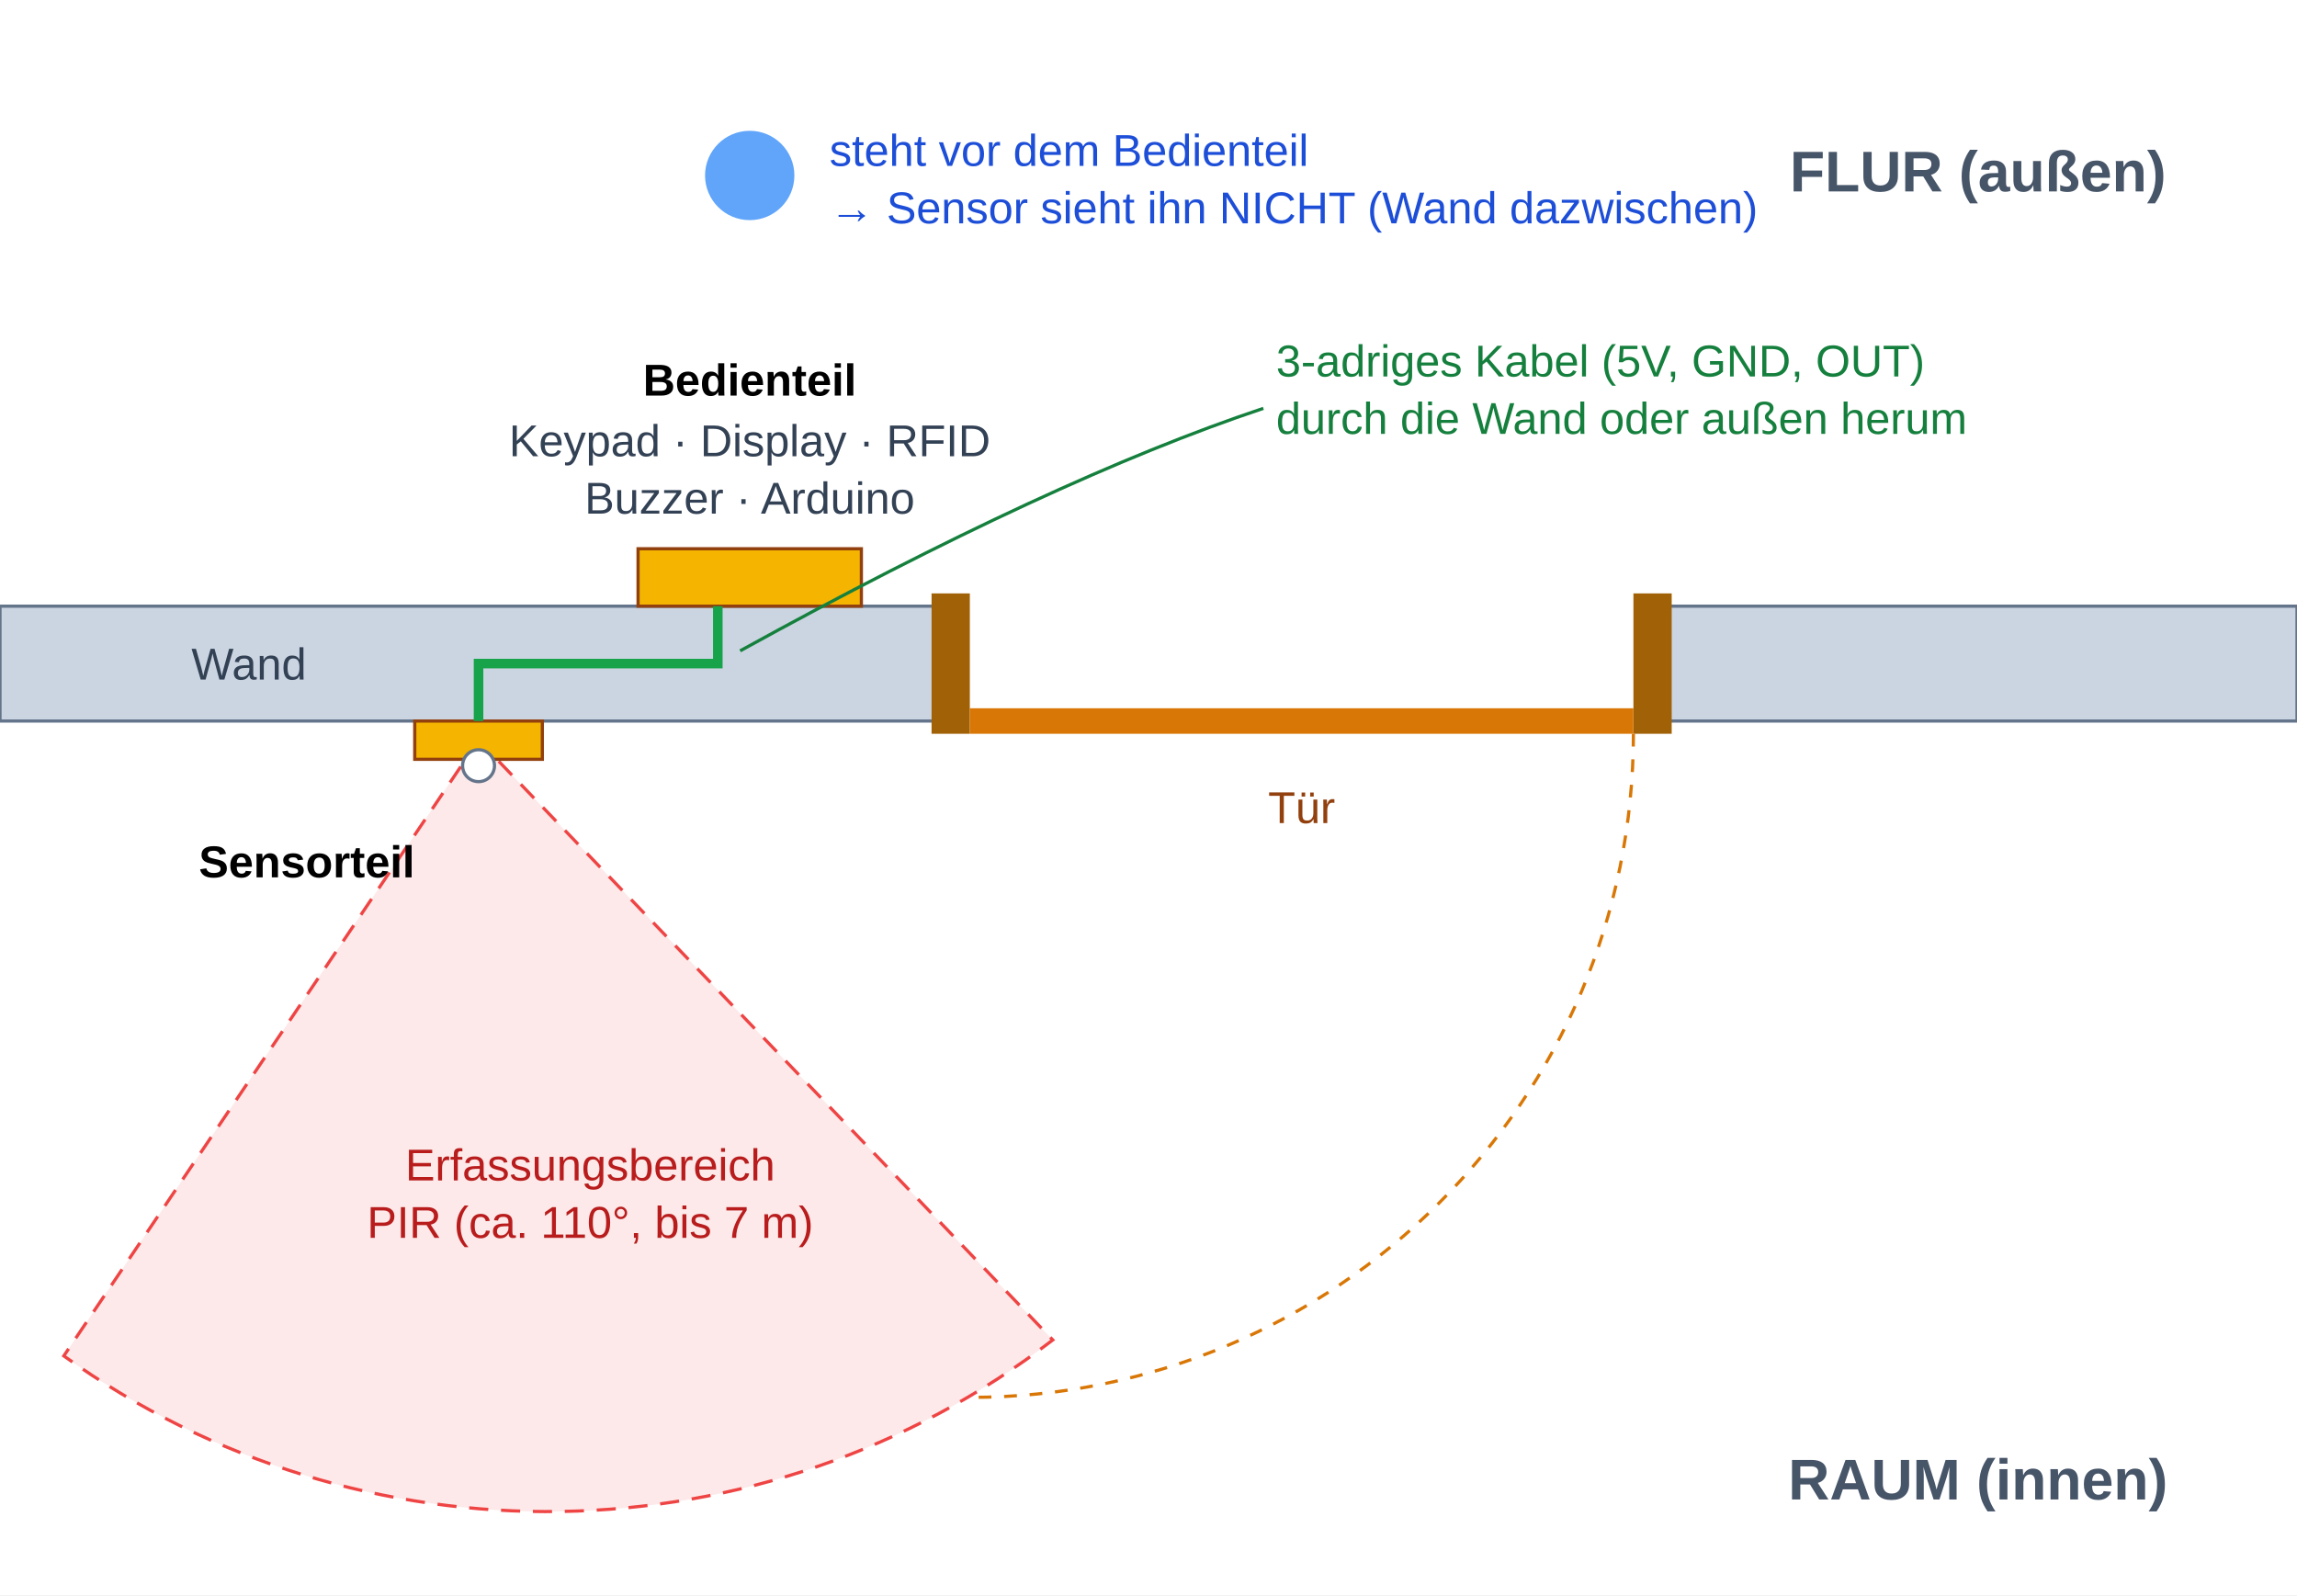
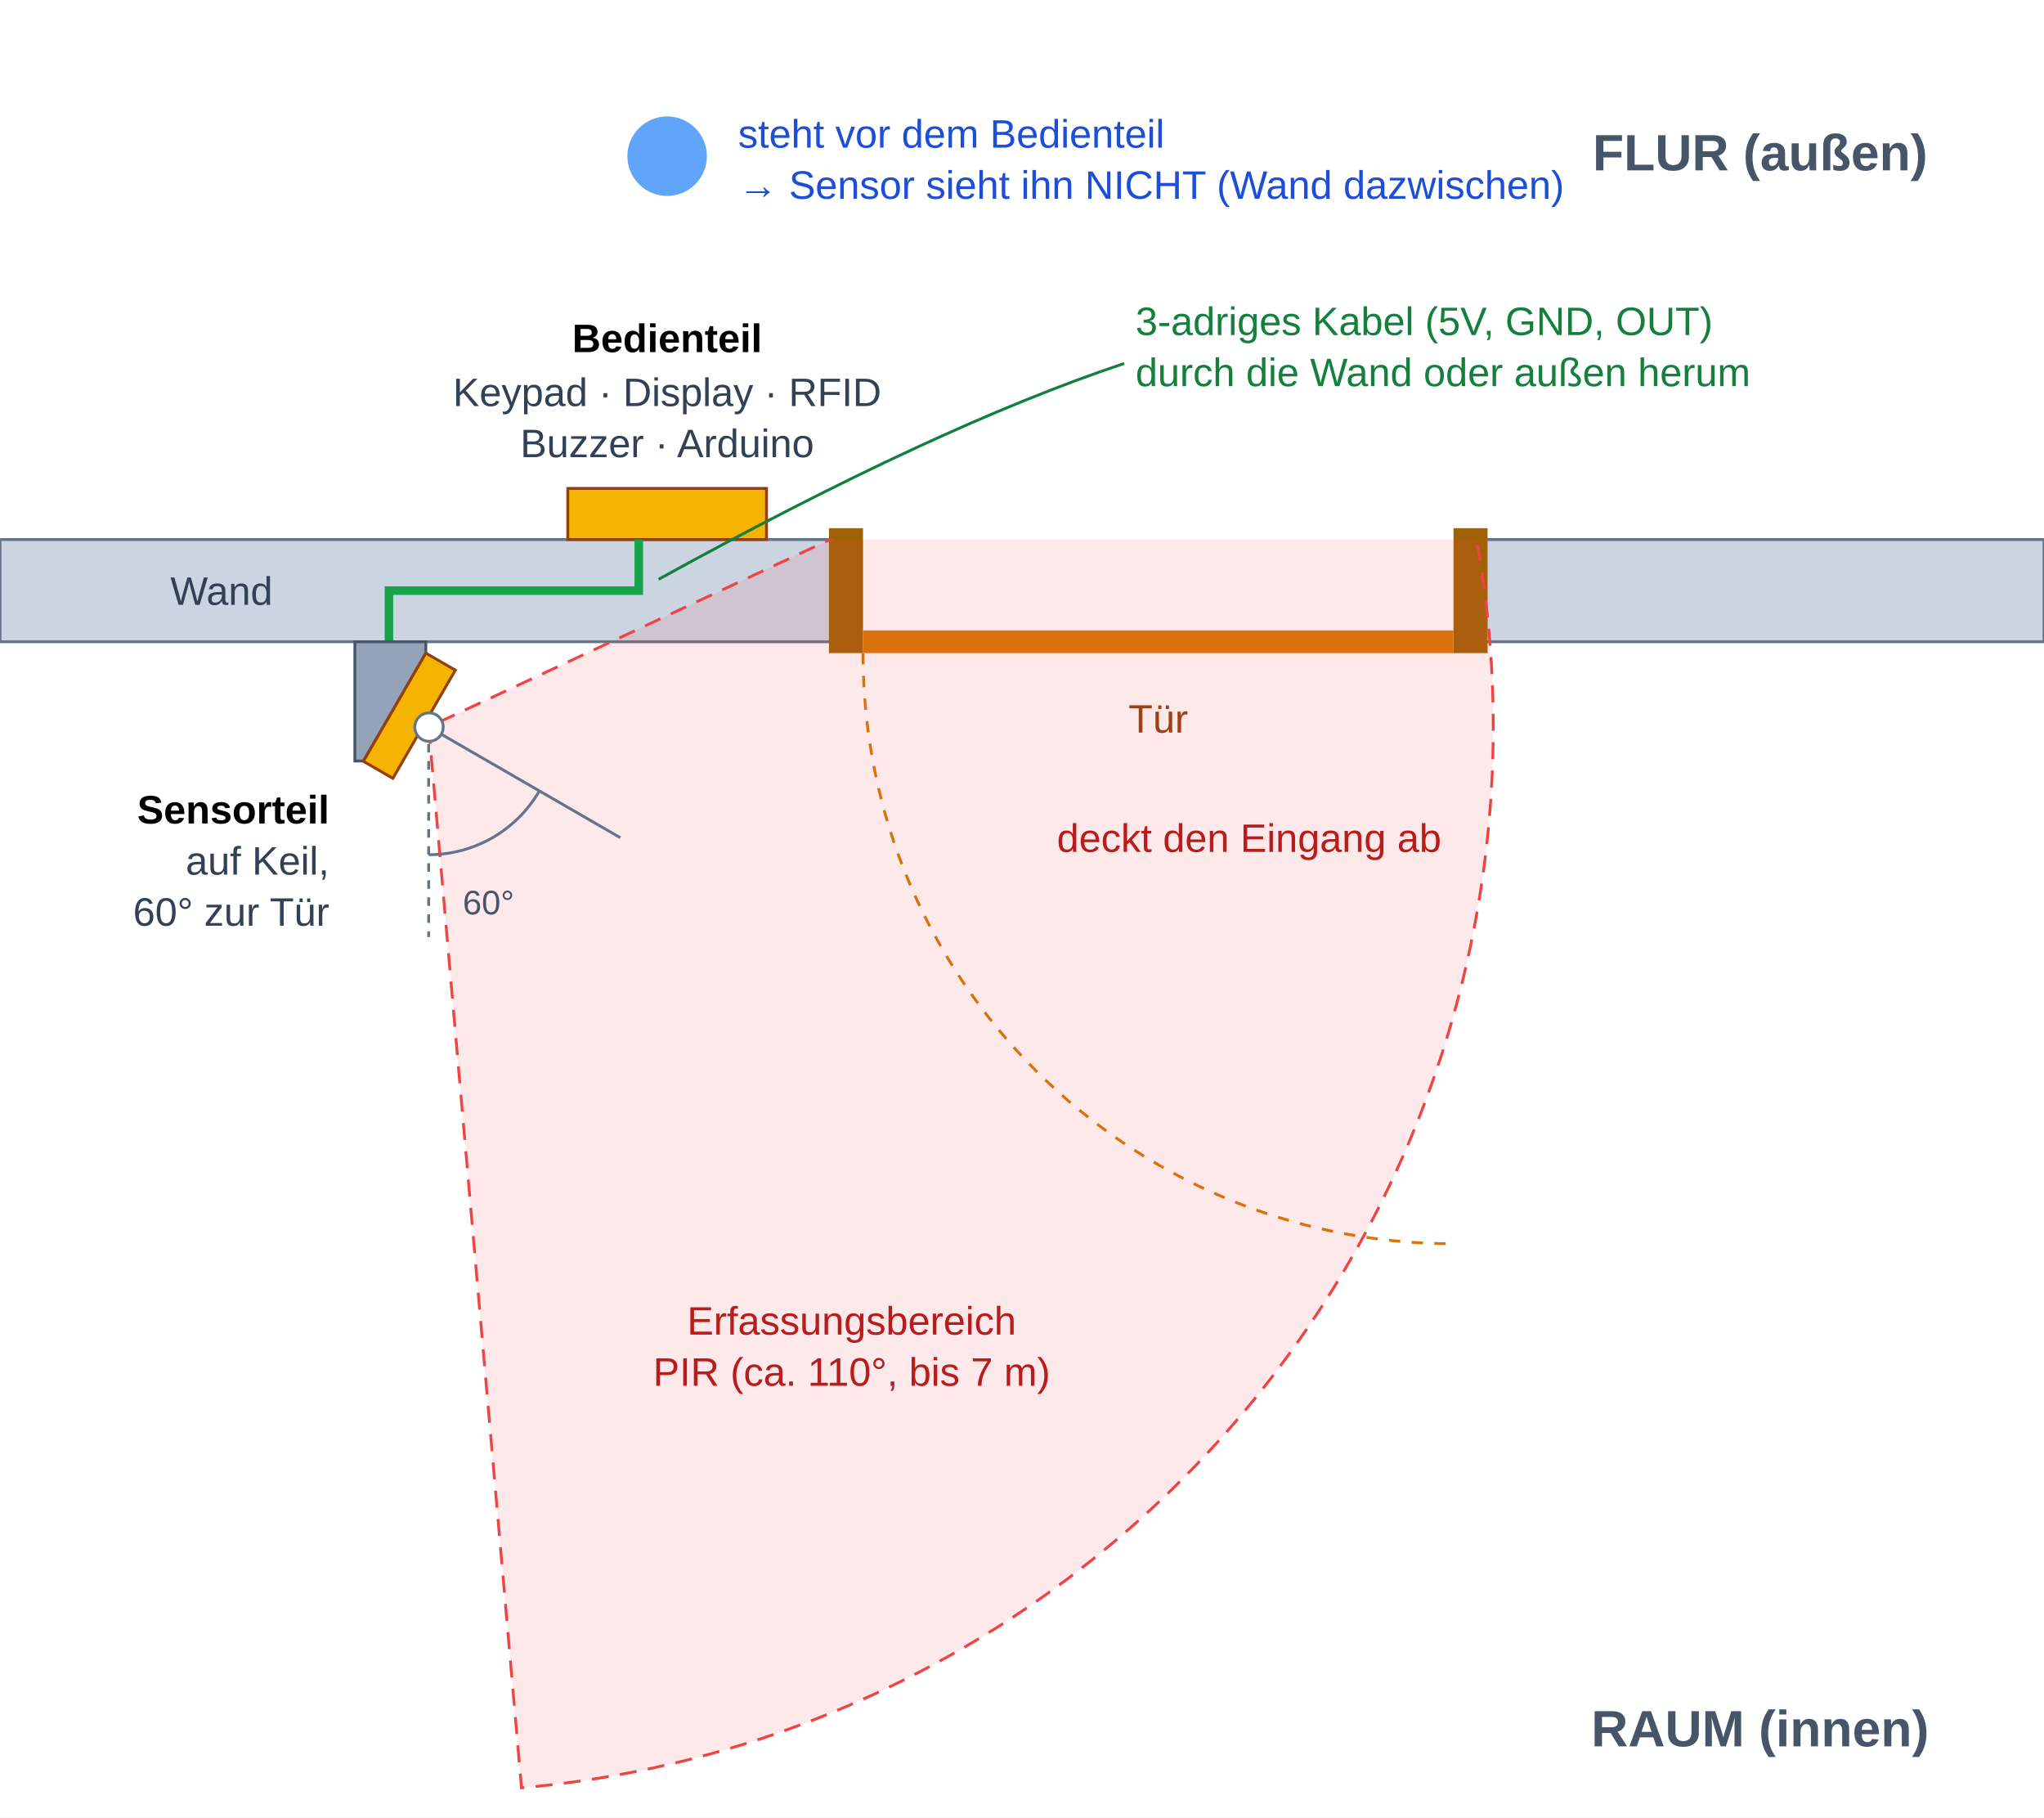
- <svg xmlns="http://www.w3.org/2000/svg" viewBox="0 0 720 500" font-family="Segoe UI, Arial, sans-serif" font-size="14">
-   <rect width="720" height="500" fill="#ffffff" />
+ <svg xmlns="http://www.w3.org/2000/svg" viewBox="0 0 720 640" font-family="Segoe UI, Arial, sans-serif" font-size="14">
+   <defs>
+     <clipPath id="room">
+       <rect x="0" y="190" width="720" height="450" />
+     </clipPath>
+   </defs>
+   <rect width="720" height="640" fill="#ffffff" />
  <text x="620" y="60" text-anchor="middle" font-size="18" font-weight="bold" fill="#475569">FLUR (außen)</text>
-   <text x="620" y="470" text-anchor="middle" font-size="18" font-weight="bold" fill="#475569">RAUM (innen)</text>
-   <path d="M 150 232 L 20 425 A 260 260 0 0 0 330 420 Z" fill="#ef4444" fill-opacity="0.12" stroke="#ef4444" stroke-dasharray="6 4" />
-   <text x="185" y="370" text-anchor="middle" fill="#b91c1c">Erfassungsbereich</text>
-   <text x="185" y="388" text-anchor="middle" fill="#b91c1c">PIR (ca. 110°, bis 7 m)</text>
+   <text x="620" y="615" text-anchor="middle" font-size="18" font-weight="bold" fill="#475569">RAUM (innen)</text>
  <rect x="0" y="190" width="300" height="36" fill="#cbd5e1" stroke="#64748b" />
  <rect x="520" y="190" width="200" height="36" fill="#cbd5e1" stroke="#64748b" />
  <text x="60" y="213" fill="#334155">Wand</text>
  <rect x="292" y="186" width="12" height="44" fill="#a16207" />
  <rect x="512" y="186" width="12" height="44" fill="#a16207" />
  <rect x="304" y="222" width="208" height="8" fill="#d97706" />
-   <path d="M 512 230 A 208 208 0 0 1 304 438" fill="none" stroke="#d97706" stroke-dasharray="4 4" />
+   <path d="M 304 230 A 208 208 0 0 0 512 438" fill="none" stroke="#d97706" stroke-dasharray="4 4" />
  <text x="408" y="258" text-anchor="middle" fill="#92400e">Tür</text>
+   <path d="M 151 256 L 183.7 629.6 A 375 375 0 0 0 490.8 97.4 Z" clip-path="url(#room)" fill="#ef4444" fill-opacity="0.12" stroke="#ef4444" stroke-dasharray="6 4" />
+   <text x="300" y="470" text-anchor="middle" fill="#b91c1c">Erfassungsbereich</text>
+   <text x="300" y="488" text-anchor="middle" fill="#b91c1c">PIR (ca. 110°, bis 7 m)</text>
+   <text x="440" y="300" text-anchor="middle" fill="#b91c1c">deckt den Eingang ab</text>
+   <path d="M 151 256 L 151 330" stroke="#64748b" stroke-dasharray="3 3" />
+   <path d="M 151 256 L 218.5 295" stroke="#64748b" />
+   <path d="M 151 301 A 45 45 0 0 0 190 278.5" fill="none" stroke="#64748b" />
+   <text x="163" y="322" font-size="12" fill="#475569">60°</text>
  <rect x="200" y="172" width="70" height="18" fill="#f4b400" stroke="#92400e" />
  <text x="235" y="124" text-anchor="middle" font-weight="bold">Bedienteil</text>
  <text x="235" y="143" text-anchor="middle" fill="#334155">Keypad · Display · RFID</text>
  <text x="235" y="161" text-anchor="middle" fill="#334155">Buzzer · Arduino</text>
-   <rect x="130" y="226" width="40" height="12" fill="#f4b400" stroke="#92400e" />
-   <circle cx="150" cy="240" r="5" fill="#ffffff" stroke="#64748b" />
-   <text x="130" y="275" text-anchor="end" font-weight="bold">Sensorteil</text>
-   <path d="M 225 190 L 225 208 L 150 208 L 150 226" fill="none" stroke="#16a34a" stroke-width="3" />
+   <path d="M 225 190 L 225 208 L 137 208 L 137 232" fill="none" stroke="#16a34a" stroke-width="3" />
  <text x="400" y="118" fill="#15803d">3-adriges Kabel (5V, GND, OUT)</text>
  <text x="400" y="136" fill="#15803d">durch die Wand oder außen herum</text>
  <path d="M 396 128 Q 330 150 232 204" fill="none" stroke="#15803d" stroke-width="1" />
+   <polygon points="125,226 150,226 150,230 128,268 125,268" fill="#94a3b8" stroke="#475569" />
+   <g transform="translate(150 230) rotate(-60)">
+     <rect x="-44" y="0" width="44" height="12" fill="#f4b400" stroke="#92400e" />
+     <circle cx="-22" cy="14" r="5" fill="#ffffff" stroke="#64748b" />
+   </g>
+   <text x="116" y="290" text-anchor="end" font-weight="bold">Sensorteil</text>
+   <text x="116" y="308" text-anchor="end" fill="#334155">auf Keil,</text>
+   <text x="116" y="326" text-anchor="end" fill="#334155">60° zur Tür</text>
  <circle cx="235" cy="55" r="14" fill="#60a5fa" />
  <text x="260" y="52" fill="#1d4ed8">steht vor dem Bedienteil</text>
  <text x="260" y="70" fill="#1d4ed8">→ Sensor sieht ihn NICHT (Wand dazwischen)</text>
</svg>
